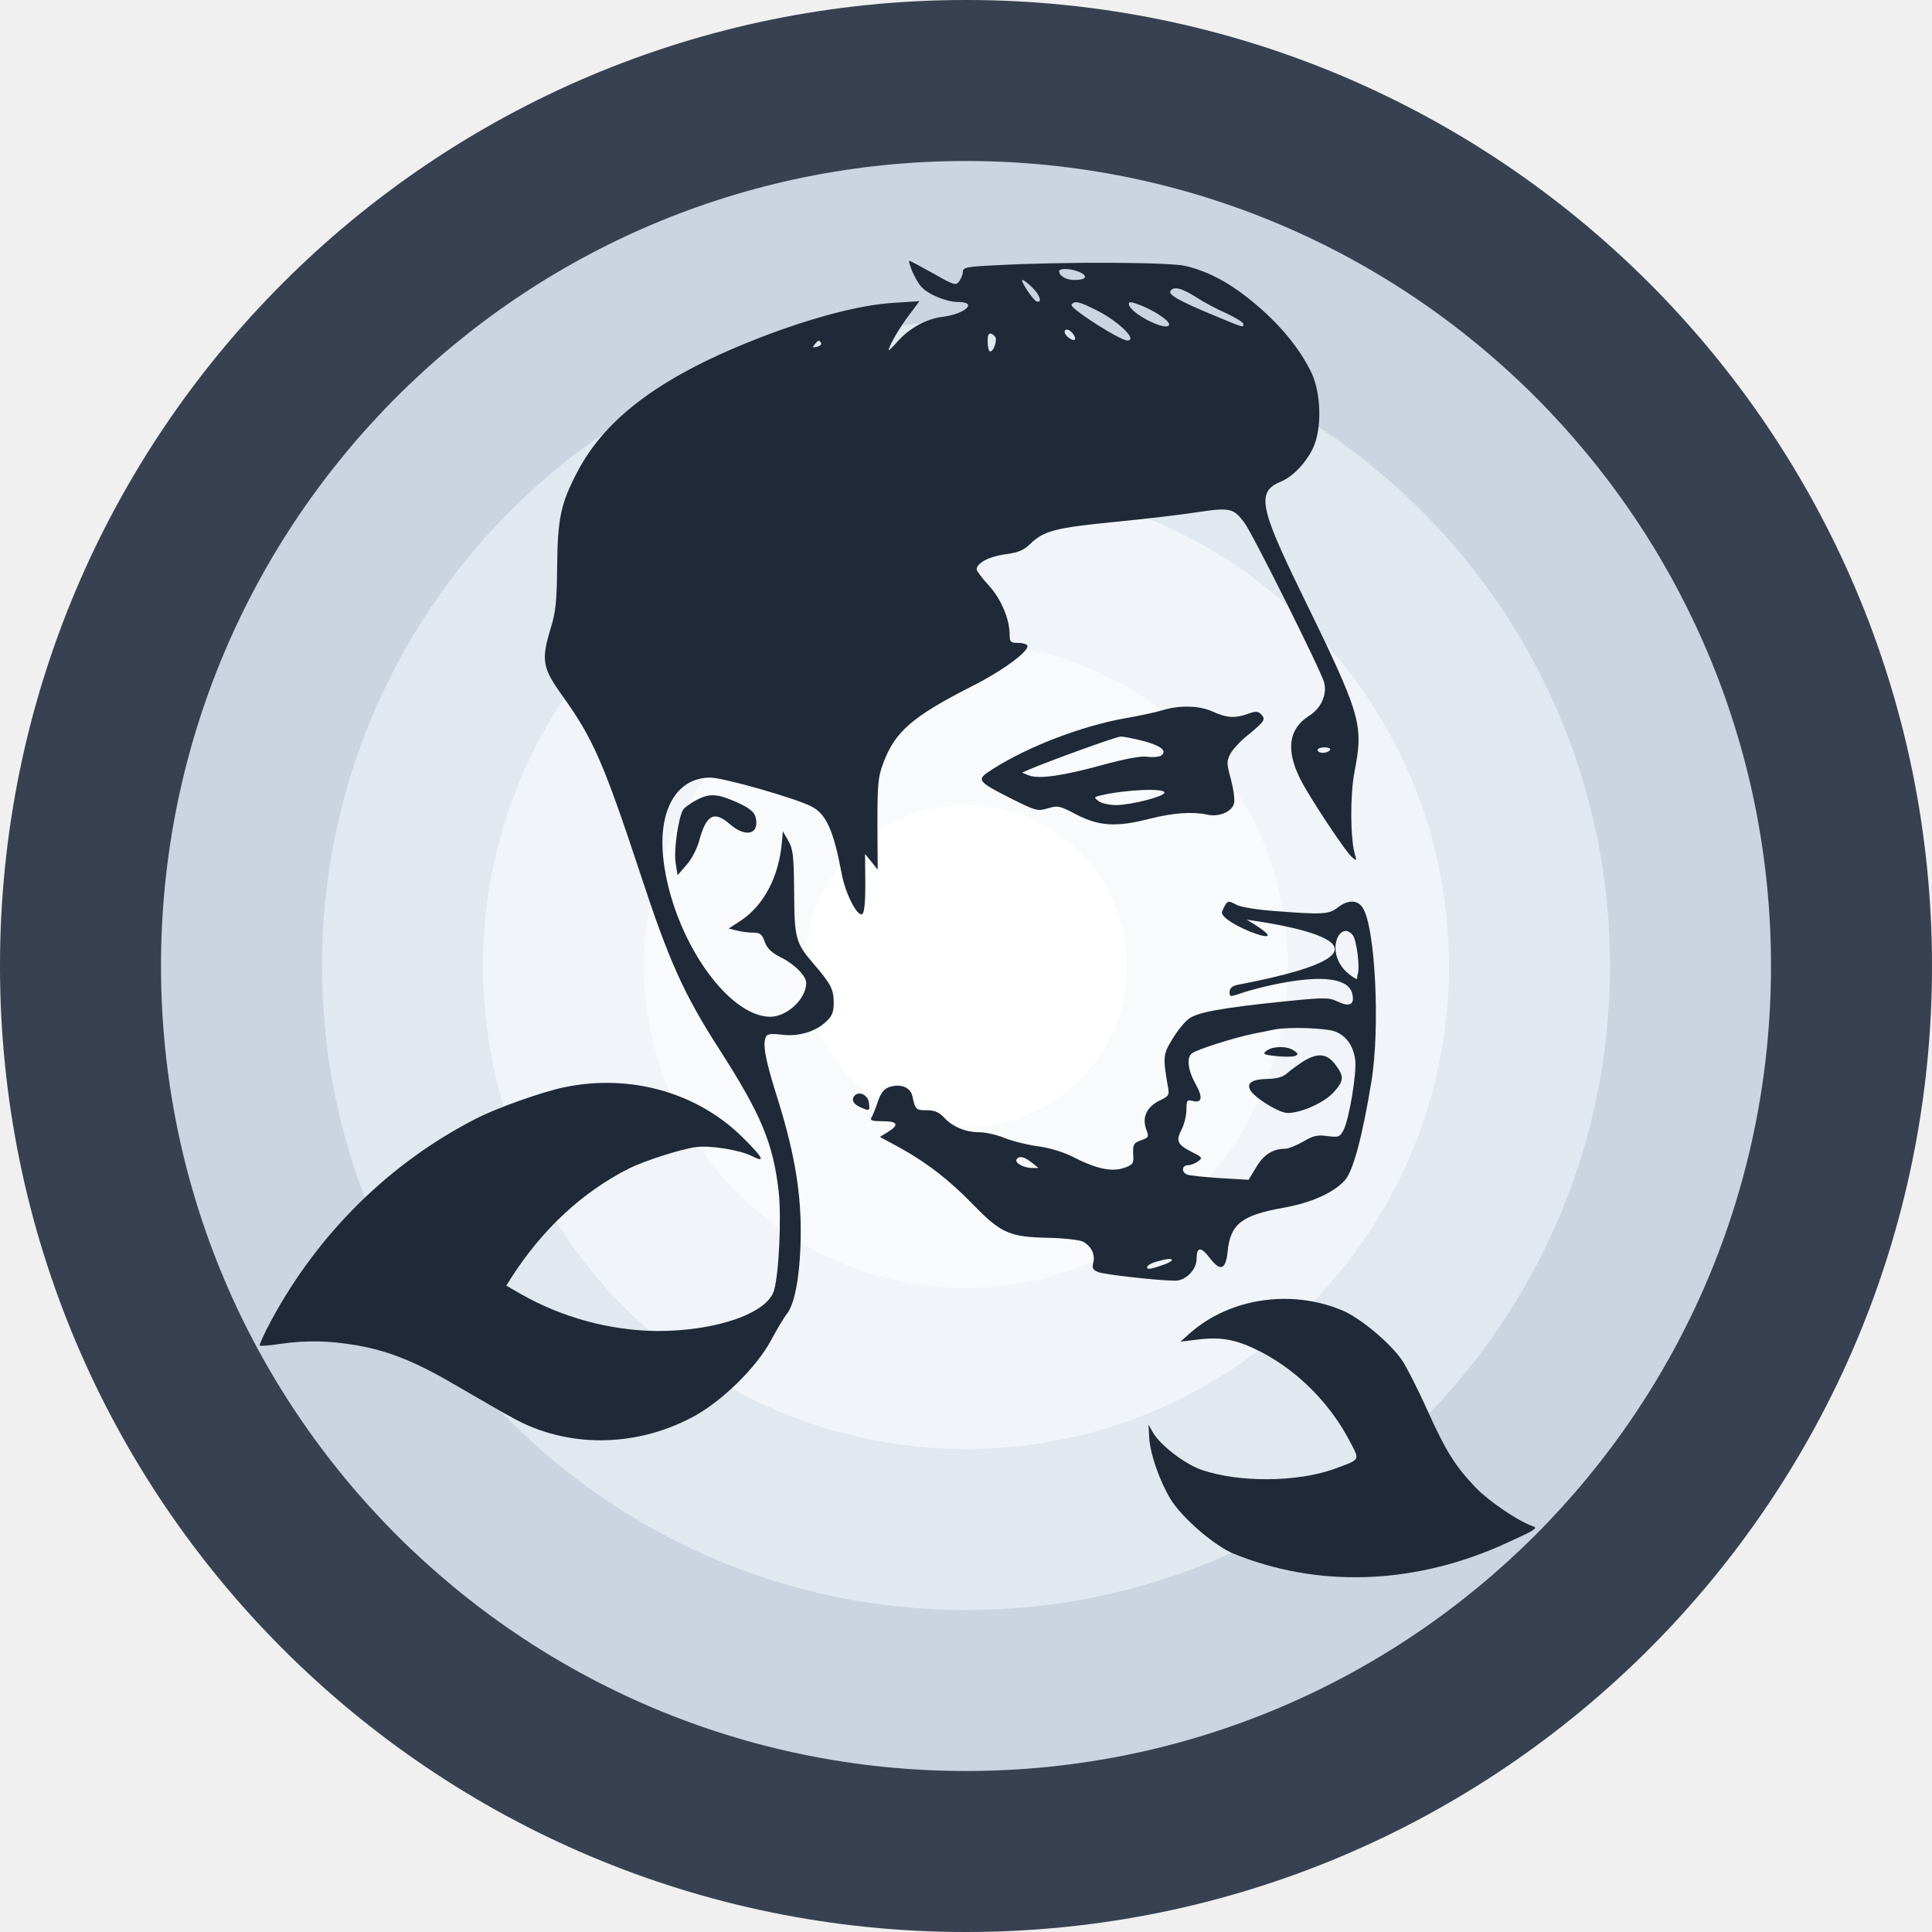
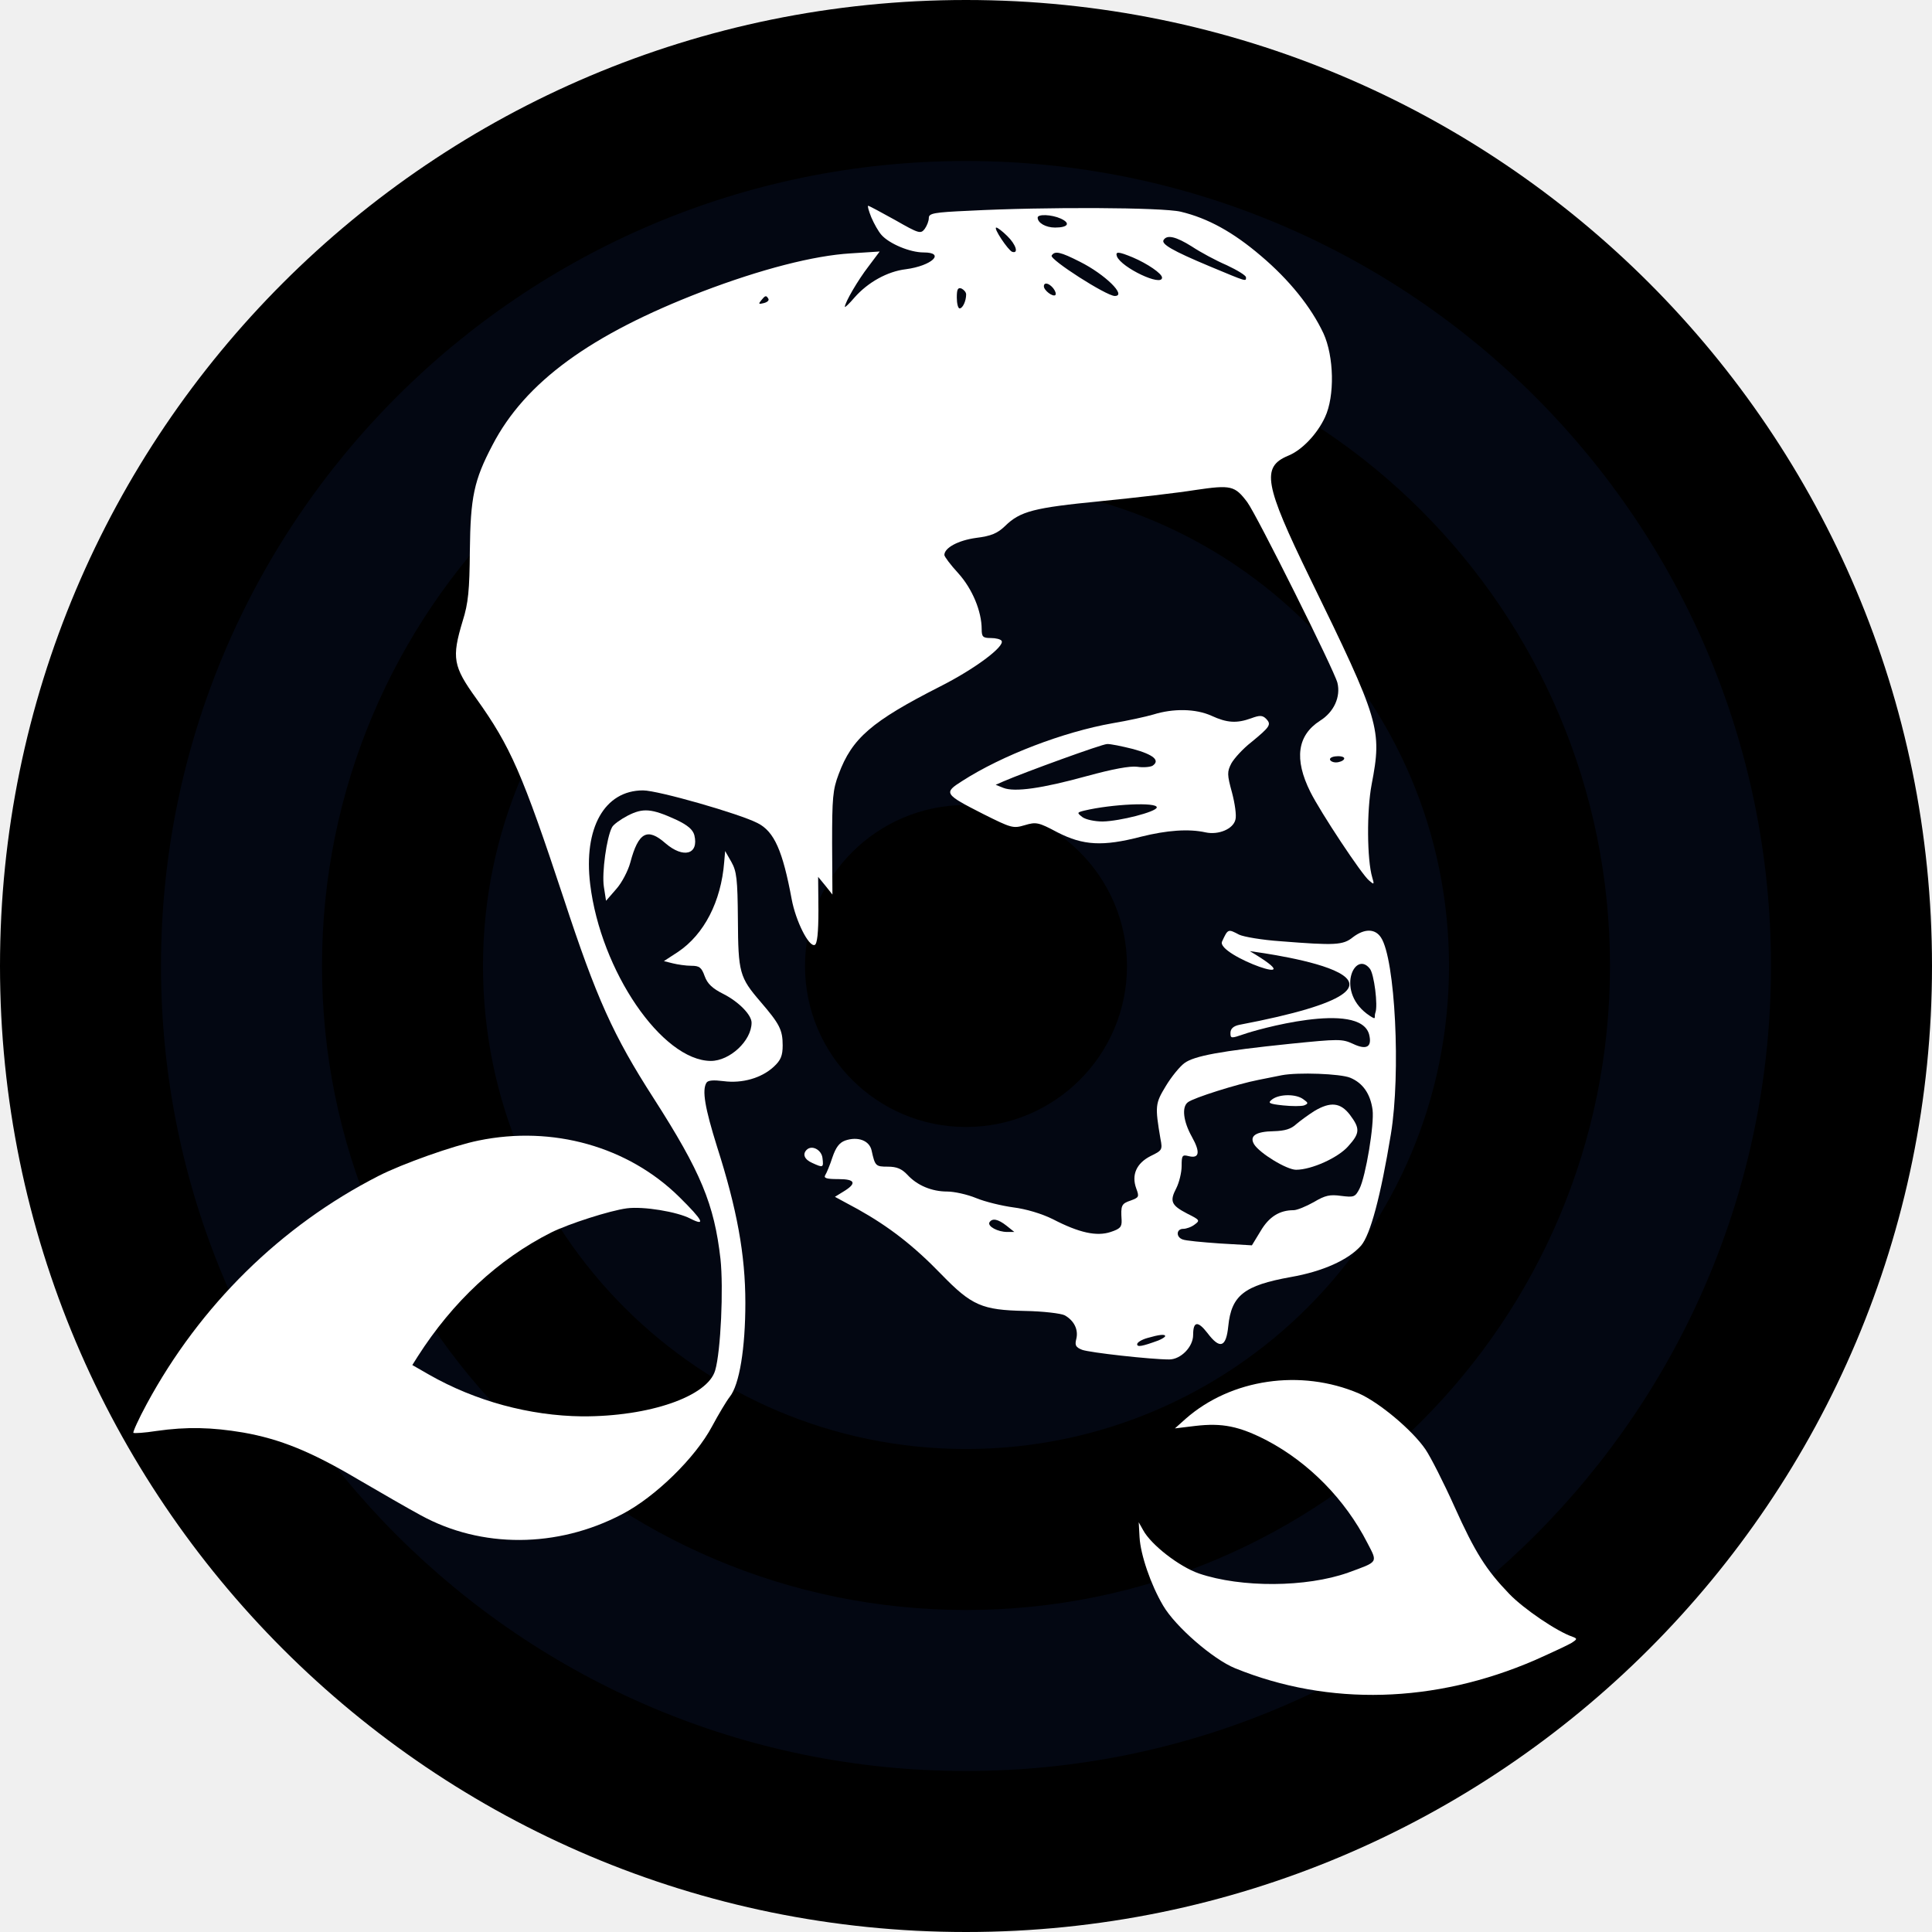
<svg xmlns="http://www.w3.org/2000/svg" version="1.0" width="487.812pt" height="487.812pt" viewBox="0 0 487.812 487.812" preserveAspectRatio="xMidYMid" id="svg16" xml:space="preserve">
  <defs id="defs16" />
  <g transform="matrix(0.1,0,0,-0.1,-6.094039,493.906)" fill="#000000" stroke="none" id="g16">
    <g id="g9" transform="matrix(0.9192332,0,0,0.9192332,479.753,120.3231)">
-       <g id="g8" transform="matrix(4.422273,0,0,-4.422273,428.8437,4357.672)">
-         <g fill-opacity="1" id="g6">
-           <circle fill="#94a3b8" cx="400" cy="400" r="600" id="circle1" style="fill:#374151;fill-opacity:1" />
-           <circle fill="#a3b0c3" cx="400" cy="400" r="500" id="circle2" style="fill:#cbd5e1;fill-opacity:1" />
-           <circle fill="#b3bece" cx="400" cy="400" r="400" id="circle3" style="fill:#e2e8f0;fill-opacity:1" />
-           <circle fill="#c2ccd9" cx="400" cy="400" r="300" id="circle4" style="fill:#f1f5f9;fill-opacity:1;stroke-width:0.999;stroke-dasharray:none" />
-           <circle fill="#d2dae5" cx="400" cy="400" r="200" id="circle5" style="fill:#f8fafc;fill-opacity:1;stroke-width:0.999;stroke-dasharray:none" />
-           <circle fill="#e2e8f0" cx="400" cy="400" r="100" id="circle6" style="fill:#ffffff;fill-opacity:1" />
+       <g id="g2">
+         <g id="g8" transform="matrix(4.422273,0,0,-4.422273,428.8437,4357.672)">
+           <g fill-opacity="1" id="g6">
+             <circle fill="#94a3b8" cx="400" cy="400" r="600" id="circle1" style="fill:#000000;fill-opacity:1" />
+             <circle fill="#a3b0c3" cx="400" cy="400" r="500" id="circle2" style="fill:#030712;fill-opacity:1" />
+             <circle fill="#b3bece" cx="400" cy="400" r="400" id="circle3" style="fill:#000000;fill-opacity:1" />
+             <circle fill="#c2ccd9" cx="400" cy="400" r="300" id="circle4" style="fill:#030712;fill-opacity:1;stroke-width:0.999;stroke-dasharray:none" />
+             <circle fill="#d2dae5" cx="400" cy="400" r="200" id="circle5" style="fill:#030712;fill-opacity:1;stroke-width:0.999;stroke-dasharray:none" />
+             <circle fill="#e2e8f0" cx="400" cy="400" r="100" id="circle6" style="fill:#000000;fill-opacity:1" />
+           </g>
+         </g>
+         <g id="g1" transform="matrix(1.131103,0,0,1.131103,-380.6804,-442.3941)">
+           <path d="m 2049.594,4497.956 c 6.796,-15.858 17.368,-34.736 24.919,-43.042 18.878,-21.144 68.717,-42.287 101.942,-42.287 54.369,0 20.389,-32.471 -43.042,-40.777 -44.553,-5.286 -92.126,-31.715 -124.596,-68.717 -12.837,-15.102 -23.409,-24.919 -23.409,-22.654 0,10.572 31.715,64.941 57.39,98.167 l 27.185,36.246 -70.227,-4.531 c -89.86,-5.286 -218.232,-38.512 -360.951,-92.881 -271.091,-104.208 -429.668,-219.742 -508.956,-372.278 -45.308,-86.085 -53.614,-126.861 -55.124,-257.499 -0.755,-95.146 -3.776,-126.862 -17.368,-169.904 -27.185,-89.86 -23.409,-110.249 33.226,-188.782 83.064,-116.29 111.759,-181.986 212.191,-485.547 79.288,-241.641 120.065,-332.256 218.232,-484.792 114.779,-178.965 147.25,-257.499 162.353,-390.401 7.551,-70.227 0.755,-224.273 -12.837,-270.336 -18.123,-63.431 -160.087,-112.514 -323.195,-111.759 -127.617,1.51 -259.009,37.001 -371.523,101.187 l -40.777,23.409 12.837,20.389 c 85.329,133.658 195.578,236.355 323.95,301.296 42.287,21.143 143.474,53.614 184.251,58.9 40.022,5.286 122.331,-8.306 154.046,-24.919 38.511,-19.633 30.96,-4.531 -26.43,52.104 -124.596,123.086 -308.092,174.435 -487.813,137.433 -60.41,-12.082 -185.762,-56.635 -243.151,-86.085 -236.355,-120.82 -432.688,-313.378 -562.57,-553.509 -19.633,-36.246 -33.981,-67.962 -32.471,-70.227 2.265,-1.51 27.185,0 55.879,4.531 74.003,10.572 134.413,9.062 210.681,-3.776 89.86,-15.858 164.618,-46.063 279.397,-114.024 54.369,-31.715 122.331,-70.982 151.781,-86.84 147.25,-80.799 331.501,-80.043 488.568,2.265 81.554,42.287 178.965,138.189 218.987,213.701 15.858,29.45 34.736,61.165 43.042,71.737 23.409,29.45 37.756,117.8 37.756,228.049 0,117.045 -20.389,228.048 -68.717,379.074 -29.45,94.391 -37.001,137.433 -25.674,155.556 3.776,6.041 17.368,6.796 41.532,3.776 45.308,-6.041 92.126,7.551 121.576,34.736 17.368,15.858 21.899,27.185 21.899,52.104 0,37.757 -7.551,52.104 -53.614,105.718 -51.349,59.655 -54.369,70.982 -55.124,200.109 -0.755,98.167 -3.021,117.045 -15.858,139.699 l -15.103,26.43 -2.265,-26.43 c -7.551,-96.656 -49.083,-175.945 -111.759,-218.232 l -34.736,-22.654 21.144,-5.286 c 12.082,-3.021 32.471,-6.041 45.308,-6.041 19.633,0 24.919,-3.776 32.471,-24.919 6.796,-18.878 18.878,-30.205 46.063,-43.797 37.001,-18.878 67.961,-50.594 67.961,-69.472 0,-43.797 -52.859,-92.881 -98.922,-92.881 -118.555,0.755 -267.315,218.232 -292.99,428.913 -16.613,136.678 34.736,228.049 128.372,228.049 36.246,0 234.09,-56.635 277.887,-79.288 40.777,-20.388 61.165,-67.206 83.064,-185.006 9.817,-52.859 41.532,-116.29 55.88,-111.004 6.041,2.265 9.062,28.695 9.062,84.574 l -0.755,80.799 17.368,-21.144 17.368,-21.899 -0.755,124.596 c 0,109.494 1.51,129.882 15.858,167.639 32.471,87.595 80.044,128.372 246.172,212.946 83.819,42.287 157.822,97.412 149.515,111.004 -2.265,3.776 -13.592,6.796 -26.429,6.796 -18.878,0 -21.899,3.02 -21.899,21.143 0,43.797 -22.654,98.167 -56.635,135.923 -18.878,20.389 -33.981,40.777 -33.981,44.553 0,17.368 33.226,35.491 77.023,41.532 37.001,4.531 52.104,11.327 70.227,28.695 37.001,36.246 70.227,44.553 231.824,60.41 84.574,8.306 188.027,20.389 230.314,27.185 86.84,12.837 95.901,10.572 126.106,-29.45 22.654,-30.205 211.436,-408.524 218.987,-438.729 8.306,-33.981 -8.306,-70.982 -42.287,-92.126 -55.124,-35.491 -63.431,-92.881 -23.409,-172.924 24.919,-49.838 125.351,-201.619 142.719,-215.212 12.082,-10.572 12.837,-9.817 7.551,7.551 -12.837,43.042 -13.592,162.352 -1.51,225.783 25.674,134.413 20.389,152.536 -150.27,502.16 -110.249,226.538 -117.8,268.825 -52.859,296.01 33.981,13.592 70.982,52.859 89.86,93.636 24.164,51.349 21.899,148.005 -3.776,203.885 -30.205,64.186 -83.064,129.882 -151.781,188.027 -67.206,57.39 -128.372,91.371 -194.823,107.228 -44.553,10.572 -327.725,12.082 -514.997,2.265 -83.819,-3.776 -96.656,-6.041 -96.656,-17.368 0,-7.551 -4.531,-18.878 -9.817,-26.43 -9.817,-12.837 -13.592,-12.082 -71.737,21.144 -33.981,18.878 -63.431,34.736 -65.696,34.736 -2.265,0 1.51,-12.837 7.551,-27.94 z m 459.873,-3.021 c 24.919,-11.327 18.123,-21.899 -13.592,-21.899 -22.654,0 -42.287,11.327 -42.287,24.164 0,9.062 33.981,7.551 55.88,-2.265 z m -129.882,-42.287 c 21.144,-20.389 28.695,-43.797 12.082,-38.511 -9.817,3.776 -46.818,58.9 -38.511,58.9 3.021,0 15.103,-9.062 26.43,-20.388 z m 448.546,-25.674 c 20.388,-13.592 58.145,-33.981 84.574,-45.308 25.674,-12.082 46.818,-24.919 46.818,-29.45 0,-10.572 3.021,-11.327 -87.595,26.43 -92.126,38.511 -118.555,54.369 -112.514,64.186 8.306,13.592 30.205,8.306 68.717,-15.858 z m -271.846,-37.001 c 60.41,-30.205 114.779,-83.064 84.574,-83.064 -20.388,0 -159.332,89.105 -153.291,98.167 7.551,12.082 21.143,9.062 68.717,-15.103 z m 128.372,10.572 c 35.491,-15.102 70.982,-39.267 70.982,-49.083 0,-22.654 -98.167,24.164 -109.494,51.349 -4.531,12.837 3.776,12.082 38.511,-2.265 z m -193.313,-74.758 c 5.286,-6.796 7.551,-13.592 5.286,-16.613 -6.041,-5.286 -27.94,11.327 -27.94,21.144 0,10.572 12.082,8.306 22.654,-4.531 z m -211.436,-15.103 c 0,-15.858 -8.306,-33.981 -15.858,-33.981 -3.776,0 -6.796,12.082 -6.796,26.43 0,19.633 2.265,24.919 11.327,21.899 6.041,-3.02 11.327,-9.062 11.327,-14.348 z m -480.261,-10.572 c 2.265,-3.776 -2.265,-8.306 -11.327,-10.572 -12.082,-3.021 -13.592,-2.265 -6.041,6.796 9.817,12.082 12.082,12.837 17.368,3.776 z m 1397.742,-1118.345 c -2.265,-3.776 -11.327,-7.551 -19.633,-7.551 -7.551,0 -14.347,3.776 -14.347,7.551 0,4.531 9.061,7.551 19.633,7.551 10.572,0 17.368,-3.021 14.347,-7.551 z" id="path1-2" style="fill:#ffffff;fill-opacity:1;stroke-width:0.755" />
+           <path d="m 2734.495,3290.506 c -18.123,-5.286 -62.676,-15.102 -98.922,-21.144 -119.31,-21.144 -268.07,-77.778 -365.482,-140.454 -45.308,-28.695 -43.797,-31.715 51.349,-80.044 67.962,-33.981 72.492,-35.491 100.432,-27.185 27.94,8.306 33.226,7.551 80.044,-17.368 61.921,-31.715 109.494,-34.736 202.374,-10.572 63.431,15.858 116.29,19.633 157.067,10.572 31.715,-6.796 67.207,8.306 72.492,30.96 3.021,9.817 -1.51,40.022 -8.306,65.696 -12.082,43.797 -12.082,50.594 -1.51,70.982 6.796,12.082 27.94,35.491 48.328,51.349 46.063,37.756 49.083,43.042 36.246,56.635 -9.061,9.062 -15.858,9.062 -36.246,1.51 -35.491,-12.837 -58.9,-11.327 -96.656,6.041 -38.512,17.368 -92.881,18.123 -141.209,3.021 z m -49.083,-83.819 c 49.839,-13.592 66.451,-27.94 46.818,-40.777 -6.041,-3.021 -22.654,-4.531 -37.001,-2.265 -17.368,2.265 -58.9,-5.286 -122.331,-22.654 -109.494,-30.205 -175.19,-39.267 -202.374,-28.695 l -18.878,7.551 18.878,8.306 c 50.593,21.899 239.376,90.615 251.458,90.615 7.551,0.755 36.246,-5.286 63.431,-12.082 z m 57.39,-141.964 c -1.51,-10.572 -89.86,-33.226 -131.392,-33.981 -18.878,0 -40.777,4.531 -49.083,10.572 -13.592,10.572 -13.592,11.327 4.531,15.858 66.451,15.858 178.21,21.144 175.945,7.551 z" id="path2-7" style="fill:#ffffff;fill-opacity:1;stroke-width:0.755" />
+           <path d="m 1458.329,3045.089 c -17.368,-9.062 -35.491,-21.899 -38.512,-28.695 -12.837,-24.164 -24.919,-110.249 -19.633,-144.23 l 5.286,-33.981 24.919,28.695 c 13.592,15.102 28.695,44.553 33.981,64.186 19.633,74.003 41.532,85.329 85.329,46.818 43.797,-37.756 81.554,-27.184 70.227,19.633 -3.776,13.592 -15.858,24.164 -44.552,37.757 -59.655,27.184 -80.044,28.695 -117.045,9.817 z" id="path4-0" style="fill:#ffffff;fill-opacity:1;stroke-width:0.755" />
+           <path d="m 2901.378,2739.262 c -15.858,-33.226 234.618,-122.238 67.214,-23.253 50.841,-7.263 533.784,-72.687 -25.681,-179.121 -14.347,-3.021 -21.144,-9.817 -21.144,-19.633 0,-13.592 1.51,-13.592 32.47,-3.021 26.632,9.765 281.809,83.138 304.317,-0.755 7.551,-30.205 -6.041,-38.512 -39.267,-22.654 -26.43,12.082 -33.981,12.082 -153.291,0 -168.394,-17.368 -232.579,-29.45 -255.988,-46.818 -11.327,-8.306 -31.715,-33.226 -45.308,-55.879 -25.674,-42.287 -26.43,-48.328 -12.837,-128.372 5.286,-26.43 3.776,-27.94 -24.164,-41.532 -33.981,-17.368 -46.818,-45.308 -34.736,-78.533 7.551,-20.389 6.796,-21.899 -13.592,-29.45 -22.654,-7.551 -24.164,-12.082 -21.899,-47.573 0.755,-16.613 -3.776,-21.144 -26.43,-28.695 -33.981,-11.327 -76.268,-2.265 -140.454,30.96 -27.185,13.592 -65.696,24.919 -95.901,28.695 -27.94,3.776 -68.717,13.592 -90.615,22.654 -21.899,9.062 -53.614,15.858 -70.227,15.858 -37.756,0 -73.247,15.102 -96.656,40.777 -13.592,14.347 -25.674,19.633 -47.573,19.633 -29.45,0 -30.96,1.51 -39.267,39.267 -5.286,24.164 -33.226,34.736 -64.186,24.164 -14.347,-5.286 -22.654,-16.613 -30.96,-40.777 -6.041,-18.878 -14.348,-38.512 -17.368,-43.042 -4.531,-7.551 3.021,-9.817 31.715,-9.817 42.287,0 45.308,-10.572 11.327,-30.96 l -19.633,-12.082 55.879,-30.205 c 75.513,-42.287 135.168,-88.35 202.374,-157.822 74.003,-76.268 98.922,-86.84 203.13,-89.105 44.553,-0.755 87.595,-6.041 96.656,-10.572 22.654,-12.837 33.981,-34.736 27.94,-58.145 -3.776,-15.102 -0.755,-19.633 14.347,-25.674 18.123,-6.796 166.883,-23.409 211.436,-23.409 27.94,0 58.145,30.205 58.145,59.655 0,33.225 11.327,34.736 34.736,4.531 30.205,-40.022 45.308,-35.491 50.593,16.613 7.551,74.758 38.512,98.922 151.781,119.31 77.778,13.592 139.699,41.532 170.659,76.268 22.654,26.429 47.573,119.31 72.492,271.091 24.164,147.25 10.572,425.137 -24.164,477.241 -14.347,21.899 -40.022,21.899 -67.961,0.755 -24.164,-19.633 -43.042,-20.389 -176.7,-9.817 -43.797,3.021 -88.35,10.572 -99.677,15.858 -27.185,14.347 -27.185,14.347 -41.532,-16.613 z m 358.686,-65.696 c 10.572,-12.082 20.389,-90.615 13.592,-107.228 -3.776,-10.572 4.147,-19.039 -13.221,-7.712 -85.868,56.258 -37.012,161.139 -0.371,114.941 z m -47.573,-265.05 c 30.96,-12.837 49.083,-39.267 54.369,-77.778 4.531,-35.491 -16.613,-161.597 -31.715,-191.803 -10.572,-20.389 -13.592,-21.143 -44.553,-17.368 -27.184,3.776 -38.511,1.51 -66.451,-15.102 -18.878,-10.572 -40.777,-19.633 -49.083,-19.633 -33.981,0 -59.655,-15.858 -80.044,-50.594 l -21.144,-34.736 -77.778,4.531 c -43.042,3.021 -83.819,6.796 -90.615,9.817 -16.613,6.041 -15.103,25.674 1.51,25.674 7.551,0 20.389,4.531 27.94,10.572 13.592,9.817 12.082,11.327 -18.123,26.43 -39.267,20.388 -43.042,30.205 -26.429,61.92 6.796,13.592 12.837,37.756 12.837,53.614 0,25.674 1.51,27.94 16.613,24.164 26.429,-6.796 29.45,9.062 8.306,46.818 -21.144,37.757 -24.919,72.492 -9.817,83.819 12.837,10.572 120.82,44.553 171.414,54.369 22.654,4.531 48.328,9.817 56.635,11.327 39.267,7.551 141.964,3.776 166.128,-6.041 z m -834.417,-359.441 18.878,-15.103 h -17.368 c -22.654,0 -48.328,13.592 -43.042,23.409 6.796,10.572 20.389,8.306 41.532,-8.306 z m 385.115,-268.07 c 0,-2.265 -7.551,-6.796 -16.613,-10.572 -39.267,-14.347 -51.349,-16.613 -51.349,-9.062 0,4.531 11.327,11.327 24.919,15.103 28.695,8.306 43.042,9.817 43.042,4.531 z" id="path9-9" style="fill:#ffffff;fill-opacity:1;stroke-width:0.755" />
+           <path d="m 3023.709,2356.412 c -12.082,-9.062 -9.817,-11.327 25.674,-15.103 21.144,-2.265 44.553,-2.265 51.349,0 10.572,4.531 10.572,6.041 -2.265,15.103 -17.368,12.837 -56.635,12.837 -74.758,0 z" id="path10-3" style="fill:#ffffff;fill-opacity:1;stroke-width:0.755" />
+           <path d="m 3125.651,2327.718 c -14.348,-9.062 -33.981,-23.409 -43.797,-31.715 -12.837,-12.082 -27.94,-16.613 -55.124,-17.368 -43.042,-0.755 -59.655,-11.327 -47.573,-31.715 13.592,-21.899 79.288,-61.92 101.942,-61.92 37.756,0 102.697,29.45 126.862,57.39 28.695,31.715 28.695,43.042 3.776,76.268 -22.654,29.45 -46.818,32.471 -86.085,9.062 z" id="path11-6" style="fill:#ffffff;fill-opacity:1;stroke-width:0.755" />
+           <path d="m 1892.527,2233.327 c -10.572,-10.572 -5.286,-23.409 13.592,-31.715 26.429,-12.082 27.94,-12.082 24.919,12.082 -2.265,19.633 -25.674,32.471 -38.512,19.633 z" id="path15-0" style="fill:#ffffff;fill-opacity:1;stroke-width:0.755" />
+           <path d="m 3233.504,1641.904 c -140.791,60.069 -310.11,35.466 -420.47,-61.567 l -26.11,-23.385 49.403,6 c 65.212,7.612 106.337,-0.317 174.532,-35.64 101.305,-53.567 189.144,-142.481 243.221,-248.121 25.494,-49.075 27.801,-45.319 -46.83,-72.59 -101.261,-35.795 -258.854,-36.985 -361.948,-2.031 -47.898,16.703 -116.278,69.476 -135.737,105.617 l -10.55,18.784 2.01,-36.326 c 2.436,-42.46 26.972,-114.713 57.244,-166.025 29.725,-50.836 121.014,-130.265 174.925,-152.2 227.791,-92.545 484.614,-85.489 727.94,19.753 40.848,18.246 81.149,36.967 89.518,42.171 13.268,8.626 13.673,10.194 2.073,14.524 -37.867,12.778 -118.18,67.289 -153.591,103.863 -56.467,58.736 -82.963,100.038 -133.994,213.594 -25.516,56.778 -57.044,118.788 -69.639,137.43 -32.032,47.08 -112.722,114.406 -161.997,136.149 z" id="path16-6" style="fill:#ffffff;fill-opacity:1;stroke-width:0.725" />
        </g>
      </g>
-       <path d="m 2049.594,4497.956 c 6.796,-15.858 17.368,-34.736 24.919,-43.042 18.878,-21.144 68.717,-42.287 101.942,-42.287 54.369,0 20.389,-32.471 -43.042,-40.777 -44.553,-5.286 -92.126,-31.715 -124.596,-68.717 -12.837,-15.102 -23.409,-24.919 -23.409,-22.654 0,10.572 31.715,64.941 57.39,98.167 l 27.185,36.246 -70.227,-4.531 c -89.86,-5.286 -218.232,-38.512 -360.951,-92.881 -271.091,-104.208 -429.668,-219.742 -508.956,-372.278 -45.308,-86.085 -53.614,-126.861 -55.124,-257.499 -0.755,-95.146 -3.776,-126.862 -17.368,-169.904 -27.185,-89.86 -23.409,-110.249 33.226,-188.782 83.064,-116.29 111.759,-181.986 212.191,-485.547 79.288,-241.641 120.065,-332.256 218.232,-484.792 114.779,-178.965 147.25,-257.499 162.353,-390.401 7.551,-70.227 0.755,-224.273 -12.837,-270.336 -18.123,-63.431 -160.087,-112.514 -323.195,-111.759 -127.617,1.51 -259.009,37.001 -371.523,101.187 l -40.777,23.409 12.837,20.389 c 85.329,133.658 195.578,236.355 323.95,301.296 42.287,21.143 143.474,53.614 184.251,58.9 40.022,5.286 122.331,-8.306 154.046,-24.919 38.511,-19.633 30.96,-4.531 -26.43,52.104 -124.596,123.086 -308.092,174.435 -487.813,137.433 -60.41,-12.082 -185.762,-56.635 -243.151,-86.085 -236.355,-120.82 -432.688,-313.378 -562.57,-553.509 -19.633,-36.246 -33.981,-67.962 -32.471,-70.227 2.265,-1.51 27.185,0 55.879,4.531 74.003,10.572 134.413,9.062 210.681,-3.776 89.86,-15.858 164.618,-46.063 279.397,-114.024 54.369,-31.715 122.331,-70.982 151.781,-86.84 147.25,-80.799 331.501,-80.043 488.568,2.265 81.554,42.287 178.965,138.189 218.987,213.701 15.858,29.45 34.736,61.165 43.042,71.737 23.409,29.45 37.756,117.8 37.756,228.049 0,117.045 -20.389,228.048 -68.717,379.074 -29.45,94.391 -37.001,137.433 -25.674,155.556 3.776,6.041 17.368,6.796 41.532,3.776 45.308,-6.041 92.126,7.551 121.576,34.736 17.368,15.858 21.899,27.185 21.899,52.104 0,37.757 -7.551,52.104 -53.614,105.718 -51.349,59.655 -54.369,70.982 -55.124,200.109 -0.755,98.167 -3.021,117.045 -15.858,139.699 l -15.103,26.43 -2.265,-26.43 c -7.551,-96.656 -49.083,-175.945 -111.759,-218.232 l -34.736,-22.654 21.144,-5.286 c 12.082,-3.021 32.471,-6.041 45.308,-6.041 19.633,0 24.919,-3.776 32.471,-24.919 6.796,-18.878 18.878,-30.205 46.063,-43.797 37.001,-18.878 67.961,-50.594 67.961,-69.472 0,-43.797 -52.859,-92.881 -98.922,-92.881 -118.555,0.755 -267.315,218.232 -292.99,428.913 -16.613,136.678 34.736,228.049 128.372,228.049 36.246,0 234.09,-56.635 277.887,-79.288 40.777,-20.388 61.165,-67.206 83.064,-185.006 9.817,-52.859 41.532,-116.29 55.88,-111.004 6.041,2.265 9.062,28.695 9.062,84.574 l -0.755,80.799 17.368,-21.144 17.368,-21.899 -0.755,124.596 c 0,109.494 1.51,129.882 15.858,167.639 32.471,87.595 80.044,128.372 246.172,212.946 83.819,42.287 157.822,97.412 149.515,111.004 -2.265,3.776 -13.592,6.796 -26.429,6.796 -18.878,0 -21.899,3.02 -21.899,21.143 0,43.797 -22.654,98.167 -56.635,135.923 -18.878,20.389 -33.981,40.777 -33.981,44.553 0,17.368 33.226,35.491 77.023,41.532 37.001,4.531 52.104,11.327 70.227,28.695 37.001,36.246 70.227,44.553 231.824,60.41 84.574,8.306 188.027,20.389 230.314,27.185 86.84,12.837 95.901,10.572 126.106,-29.45 22.654,-30.205 211.436,-408.524 218.987,-438.729 8.306,-33.981 -8.306,-70.982 -42.287,-92.126 -55.124,-35.491 -63.431,-92.881 -23.409,-172.924 24.919,-49.838 125.351,-201.619 142.719,-215.212 12.082,-10.572 12.837,-9.817 7.551,7.551 -12.837,43.042 -13.592,162.352 -1.51,225.783 25.674,134.413 20.389,152.536 -150.27,502.16 -110.249,226.538 -117.8,268.825 -52.859,296.01 33.981,13.592 70.982,52.859 89.86,93.636 24.164,51.349 21.899,148.005 -3.776,203.885 -30.205,64.186 -83.064,129.882 -151.781,188.027 -67.206,57.39 -128.372,91.371 -194.823,107.228 -44.553,10.572 -327.725,12.082 -514.997,2.265 -83.819,-3.776 -96.656,-6.041 -96.656,-17.368 0,-7.551 -4.531,-18.878 -9.817,-26.43 -9.817,-12.837 -13.592,-12.082 -71.737,21.144 -33.981,18.878 -63.431,34.736 -65.696,34.736 -2.265,0 1.51,-12.837 7.551,-27.94 z m 459.873,-3.021 c 24.919,-11.327 18.123,-21.899 -13.592,-21.899 -22.654,0 -42.287,11.327 -42.287,24.164 0,9.062 33.981,7.551 55.88,-2.265 z m -129.882,-42.287 c 21.144,-20.389 28.695,-43.797 12.082,-38.511 -9.817,3.776 -46.818,58.9 -38.511,58.9 3.021,0 15.103,-9.062 26.43,-20.388 z m 448.546,-25.674 c 20.388,-13.592 58.145,-33.981 84.574,-45.308 25.674,-12.082 46.818,-24.919 46.818,-29.45 0,-10.572 3.021,-11.327 -87.595,26.43 -92.126,38.511 -118.555,54.369 -112.514,64.186 8.306,13.592 30.205,8.306 68.717,-15.858 z m -271.846,-37.001 c 60.41,-30.205 114.779,-83.064 84.574,-83.064 -20.388,0 -159.332,89.105 -153.291,98.167 7.551,12.082 21.143,9.062 68.717,-15.103 z m 128.372,10.572 c 35.491,-15.102 70.982,-39.267 70.982,-49.083 0,-22.654 -98.167,24.164 -109.494,51.349 -4.531,12.837 3.776,12.082 38.511,-2.265 z m -193.313,-74.758 c 5.286,-6.796 7.551,-13.592 5.286,-16.613 -6.041,-5.286 -27.94,11.327 -27.94,21.144 0,10.572 12.082,8.306 22.654,-4.531 z m -211.436,-15.103 c 0,-15.858 -8.306,-33.981 -15.858,-33.981 -3.776,0 -6.796,12.082 -6.796,26.43 0,19.633 2.265,24.919 11.327,21.899 6.041,-3.02 11.327,-9.062 11.327,-14.348 z m -480.261,-10.572 c 2.265,-3.776 -2.265,-8.306 -11.327,-10.572 -12.082,-3.021 -13.592,-2.265 -6.041,6.796 9.817,12.082 12.082,12.837 17.368,3.776 z m 1397.742,-1118.345 c -2.265,-3.776 -11.327,-7.551 -19.633,-7.551 -7.551,0 -14.347,3.776 -14.347,7.551 0,4.531 9.061,7.551 19.633,7.551 10.572,0 17.368,-3.021 14.347,-7.551 z" id="path1-2" style="fill:#1f2937;fill-opacity:1;stroke-width:0.755" />
-       <path d="m 2734.495,3290.506 c -18.123,-5.286 -62.676,-15.102 -98.922,-21.144 -119.31,-21.144 -268.07,-77.778 -365.482,-140.454 -45.308,-28.695 -43.797,-31.715 51.349,-80.044 67.962,-33.981 72.492,-35.491 100.432,-27.185 27.94,8.306 33.226,7.551 80.044,-17.368 61.921,-31.715 109.494,-34.736 202.374,-10.572 63.431,15.858 116.29,19.633 157.067,10.572 31.715,-6.796 67.207,8.306 72.492,30.96 3.021,9.817 -1.51,40.022 -8.306,65.696 -12.082,43.797 -12.082,50.594 -1.51,70.982 6.796,12.082 27.94,35.491 48.328,51.349 46.063,37.756 49.083,43.042 36.246,56.635 -9.061,9.062 -15.858,9.062 -36.246,1.51 -35.491,-12.837 -58.9,-11.327 -96.656,6.041 -38.512,17.368 -92.881,18.123 -141.209,3.021 z m -49.083,-83.819 c 49.839,-13.592 66.451,-27.94 46.818,-40.777 -6.041,-3.021 -22.654,-4.531 -37.001,-2.265 -17.368,2.265 -58.9,-5.286 -122.331,-22.654 -109.494,-30.205 -175.19,-39.267 -202.374,-28.695 l -18.878,7.551 18.878,8.306 c 50.593,21.899 239.376,90.615 251.458,90.615 7.551,0.755 36.246,-5.286 63.431,-12.082 z m 57.39,-141.964 c -1.51,-10.572 -89.86,-33.226 -131.392,-33.981 -18.878,0 -40.777,4.531 -49.083,10.572 -13.592,10.572 -13.592,11.327 4.531,15.858 66.451,15.858 178.21,21.144 175.945,7.551 z" id="path2-7" style="fill:#1f2937;fill-opacity:1;stroke-width:0.755" />
-       <path d="m 1458.329,3045.089 c -17.368,-9.062 -35.491,-21.899 -38.512,-28.695 -12.837,-24.164 -24.919,-110.249 -19.633,-144.23 l 5.286,-33.981 24.919,28.695 c 13.592,15.102 28.695,44.553 33.981,64.186 19.633,74.003 41.532,85.329 85.329,46.818 43.797,-37.756 81.554,-27.184 70.227,19.633 -3.776,13.592 -15.858,24.164 -44.552,37.757 -59.655,27.184 -80.044,28.695 -117.045,9.817 z" id="path4-0" style="fill:#1f2937;fill-opacity:1;stroke-width:0.755" />
-       <path d="m 2901.378,2739.262 c -15.858,-33.226 234.618,-122.238 67.214,-23.253 50.841,-7.263 533.784,-72.687 -25.681,-179.121 -14.347,-3.021 -21.144,-9.817 -21.144,-19.633 0,-13.592 1.51,-13.592 32.47,-3.021 26.632,9.765 281.809,83.138 304.317,-0.755 7.551,-30.205 -6.041,-38.512 -39.267,-22.654 -26.43,12.082 -33.981,12.082 -153.291,0 -168.394,-17.368 -232.579,-29.45 -255.988,-46.818 -11.327,-8.306 -31.715,-33.226 -45.308,-55.879 -25.674,-42.287 -26.43,-48.328 -12.837,-128.372 5.286,-26.43 3.776,-27.94 -24.164,-41.532 -33.981,-17.368 -46.818,-45.308 -34.736,-78.533 7.551,-20.389 6.796,-21.899 -13.592,-29.45 -22.654,-7.551 -24.164,-12.082 -21.899,-47.573 0.755,-16.613 -3.776,-21.144 -26.43,-28.695 -33.981,-11.327 -76.268,-2.265 -140.454,30.96 -27.185,13.592 -65.696,24.919 -95.901,28.695 -27.94,3.776 -68.717,13.592 -90.615,22.654 -21.899,9.062 -53.614,15.858 -70.227,15.858 -37.756,0 -73.247,15.102 -96.656,40.777 -13.592,14.347 -25.674,19.633 -47.573,19.633 -29.45,0 -30.96,1.51 -39.267,39.267 -5.286,24.164 -33.226,34.736 -64.186,24.164 -14.347,-5.286 -22.654,-16.613 -30.96,-40.777 -6.041,-18.878 -14.348,-38.512 -17.368,-43.042 -4.531,-7.551 3.021,-9.817 31.715,-9.817 42.287,0 45.308,-10.572 11.327,-30.96 l -19.633,-12.082 55.879,-30.205 c 75.513,-42.287 135.168,-88.35 202.374,-157.822 74.003,-76.268 98.922,-86.84 203.13,-89.105 44.553,-0.755 87.595,-6.041 96.656,-10.572 22.654,-12.837 33.981,-34.736 27.94,-58.145 -3.776,-15.102 -0.755,-19.633 14.347,-25.674 18.123,-6.796 166.883,-23.409 211.436,-23.409 27.94,0 58.145,30.205 58.145,59.655 0,33.225 11.327,34.736 34.736,4.531 30.205,-40.022 45.308,-35.491 50.593,16.613 7.551,74.758 38.512,98.922 151.781,119.31 77.778,13.592 139.699,41.532 170.659,76.268 22.654,26.429 47.573,119.31 72.492,271.091 24.164,147.25 10.572,425.137 -24.164,477.241 -14.347,21.899 -40.022,21.899 -67.961,0.755 -24.164,-19.633 -43.042,-20.389 -176.7,-9.817 -43.797,3.021 -88.35,10.572 -99.677,15.858 -27.185,14.347 -27.185,14.347 -41.532,-16.613 z m 358.686,-65.696 c 10.572,-12.082 20.389,-90.615 13.592,-107.228 -3.776,-10.572 4.147,-19.039 -13.221,-7.712 -85.868,56.258 -37.012,161.139 -0.371,114.941 z m -47.573,-265.05 c 30.96,-12.837 49.083,-39.267 54.369,-77.778 4.531,-35.491 -16.613,-161.597 -31.715,-191.803 -10.572,-20.389 -13.592,-21.143 -44.553,-17.368 -27.184,3.776 -38.511,1.51 -66.451,-15.102 -18.878,-10.572 -40.777,-19.633 -49.083,-19.633 -33.981,0 -59.655,-15.858 -80.044,-50.594 l -21.144,-34.736 -77.778,4.531 c -43.042,3.021 -83.819,6.796 -90.615,9.817 -16.613,6.041 -15.103,25.674 1.51,25.674 7.551,0 20.389,4.531 27.94,10.572 13.592,9.817 12.082,11.327 -18.123,26.43 -39.267,20.388 -43.042,30.205 -26.429,61.92 6.796,13.592 12.837,37.756 12.837,53.614 0,25.674 1.51,27.94 16.613,24.164 26.429,-6.796 29.45,9.062 8.306,46.818 -21.144,37.757 -24.919,72.492 -9.817,83.819 12.837,10.572 120.82,44.553 171.414,54.369 22.654,4.531 48.328,9.817 56.635,11.327 39.267,7.551 141.964,3.776 166.128,-6.041 z m -834.417,-359.441 18.878,-15.103 h -17.368 c -22.654,0 -48.328,13.592 -43.042,23.409 6.796,10.572 20.389,8.306 41.532,-8.306 z m 385.115,-268.07 c 0,-2.265 -7.551,-6.796 -16.613,-10.572 -39.267,-14.347 -51.349,-16.613 -51.349,-9.062 0,4.531 11.327,11.327 24.919,15.103 28.695,8.306 43.042,9.817 43.042,4.531 z" id="path9-9" style="fill:#1f2937;fill-opacity:1;stroke-width:0.755" />
-       <path d="m 3023.709,2356.412 c -12.082,-9.062 -9.817,-11.327 25.674,-15.103 21.144,-2.265 44.553,-2.265 51.349,0 10.572,4.531 10.572,6.041 -2.265,15.103 -17.368,12.837 -56.635,12.837 -74.758,0 z" id="path10-3" style="fill:#1f2937;fill-opacity:1;stroke-width:0.755" />
-       <path d="m 3125.651,2327.718 c -14.348,-9.062 -33.981,-23.409 -43.797,-31.715 -12.837,-12.082 -27.94,-16.613 -55.124,-17.368 -43.042,-0.755 -59.655,-11.327 -47.573,-31.715 13.592,-21.899 79.288,-61.92 101.942,-61.92 37.756,0 102.697,29.45 126.862,57.39 28.695,31.715 28.695,43.042 3.776,76.268 -22.654,29.45 -46.818,32.471 -86.085,9.062 z" id="path11-6" style="fill:#1f2937;fill-opacity:1;stroke-width:0.755" />
-       <path d="m 1892.527,2233.327 c -10.572,-10.572 -5.286,-23.409 13.592,-31.715 26.429,-12.082 27.94,-12.082 24.919,12.082 -2.265,19.633 -25.674,32.471 -38.512,19.633 z" id="path15-0" style="fill:#1f2937;fill-opacity:1;stroke-width:0.755" />
-       <path d="m 3233.504,1641.904 c -140.791,60.069 -310.11,35.466 -420.47,-61.567 l -26.11,-23.385 49.403,6 c 65.212,7.612 106.337,-0.317 174.532,-35.64 101.305,-53.567 189.144,-142.481 243.221,-248.121 25.494,-49.075 27.801,-45.319 -46.83,-72.59 -101.261,-35.795 -258.854,-36.985 -361.948,-2.031 -47.898,16.703 -116.278,69.476 -135.737,105.617 l -10.55,18.784 2.01,-36.326 c 2.436,-42.46 26.972,-114.713 57.244,-166.025 29.725,-50.836 121.014,-130.265 174.925,-152.2 227.791,-92.545 484.614,-85.489 727.94,19.753 40.848,18.246 81.149,36.967 89.518,42.171 13.268,8.626 13.673,10.194 2.073,14.524 -37.867,12.778 -118.18,67.289 -153.591,103.863 -56.467,58.736 -82.963,100.038 -133.994,213.594 -25.516,56.778 -57.044,118.788 -69.639,137.43 -32.032,47.08 -112.722,114.406 -161.997,136.149 z" id="path16-6" style="fill:#1f2937;fill-opacity:1;stroke-width:0.725" />
    </g>
  </g>
</svg>
